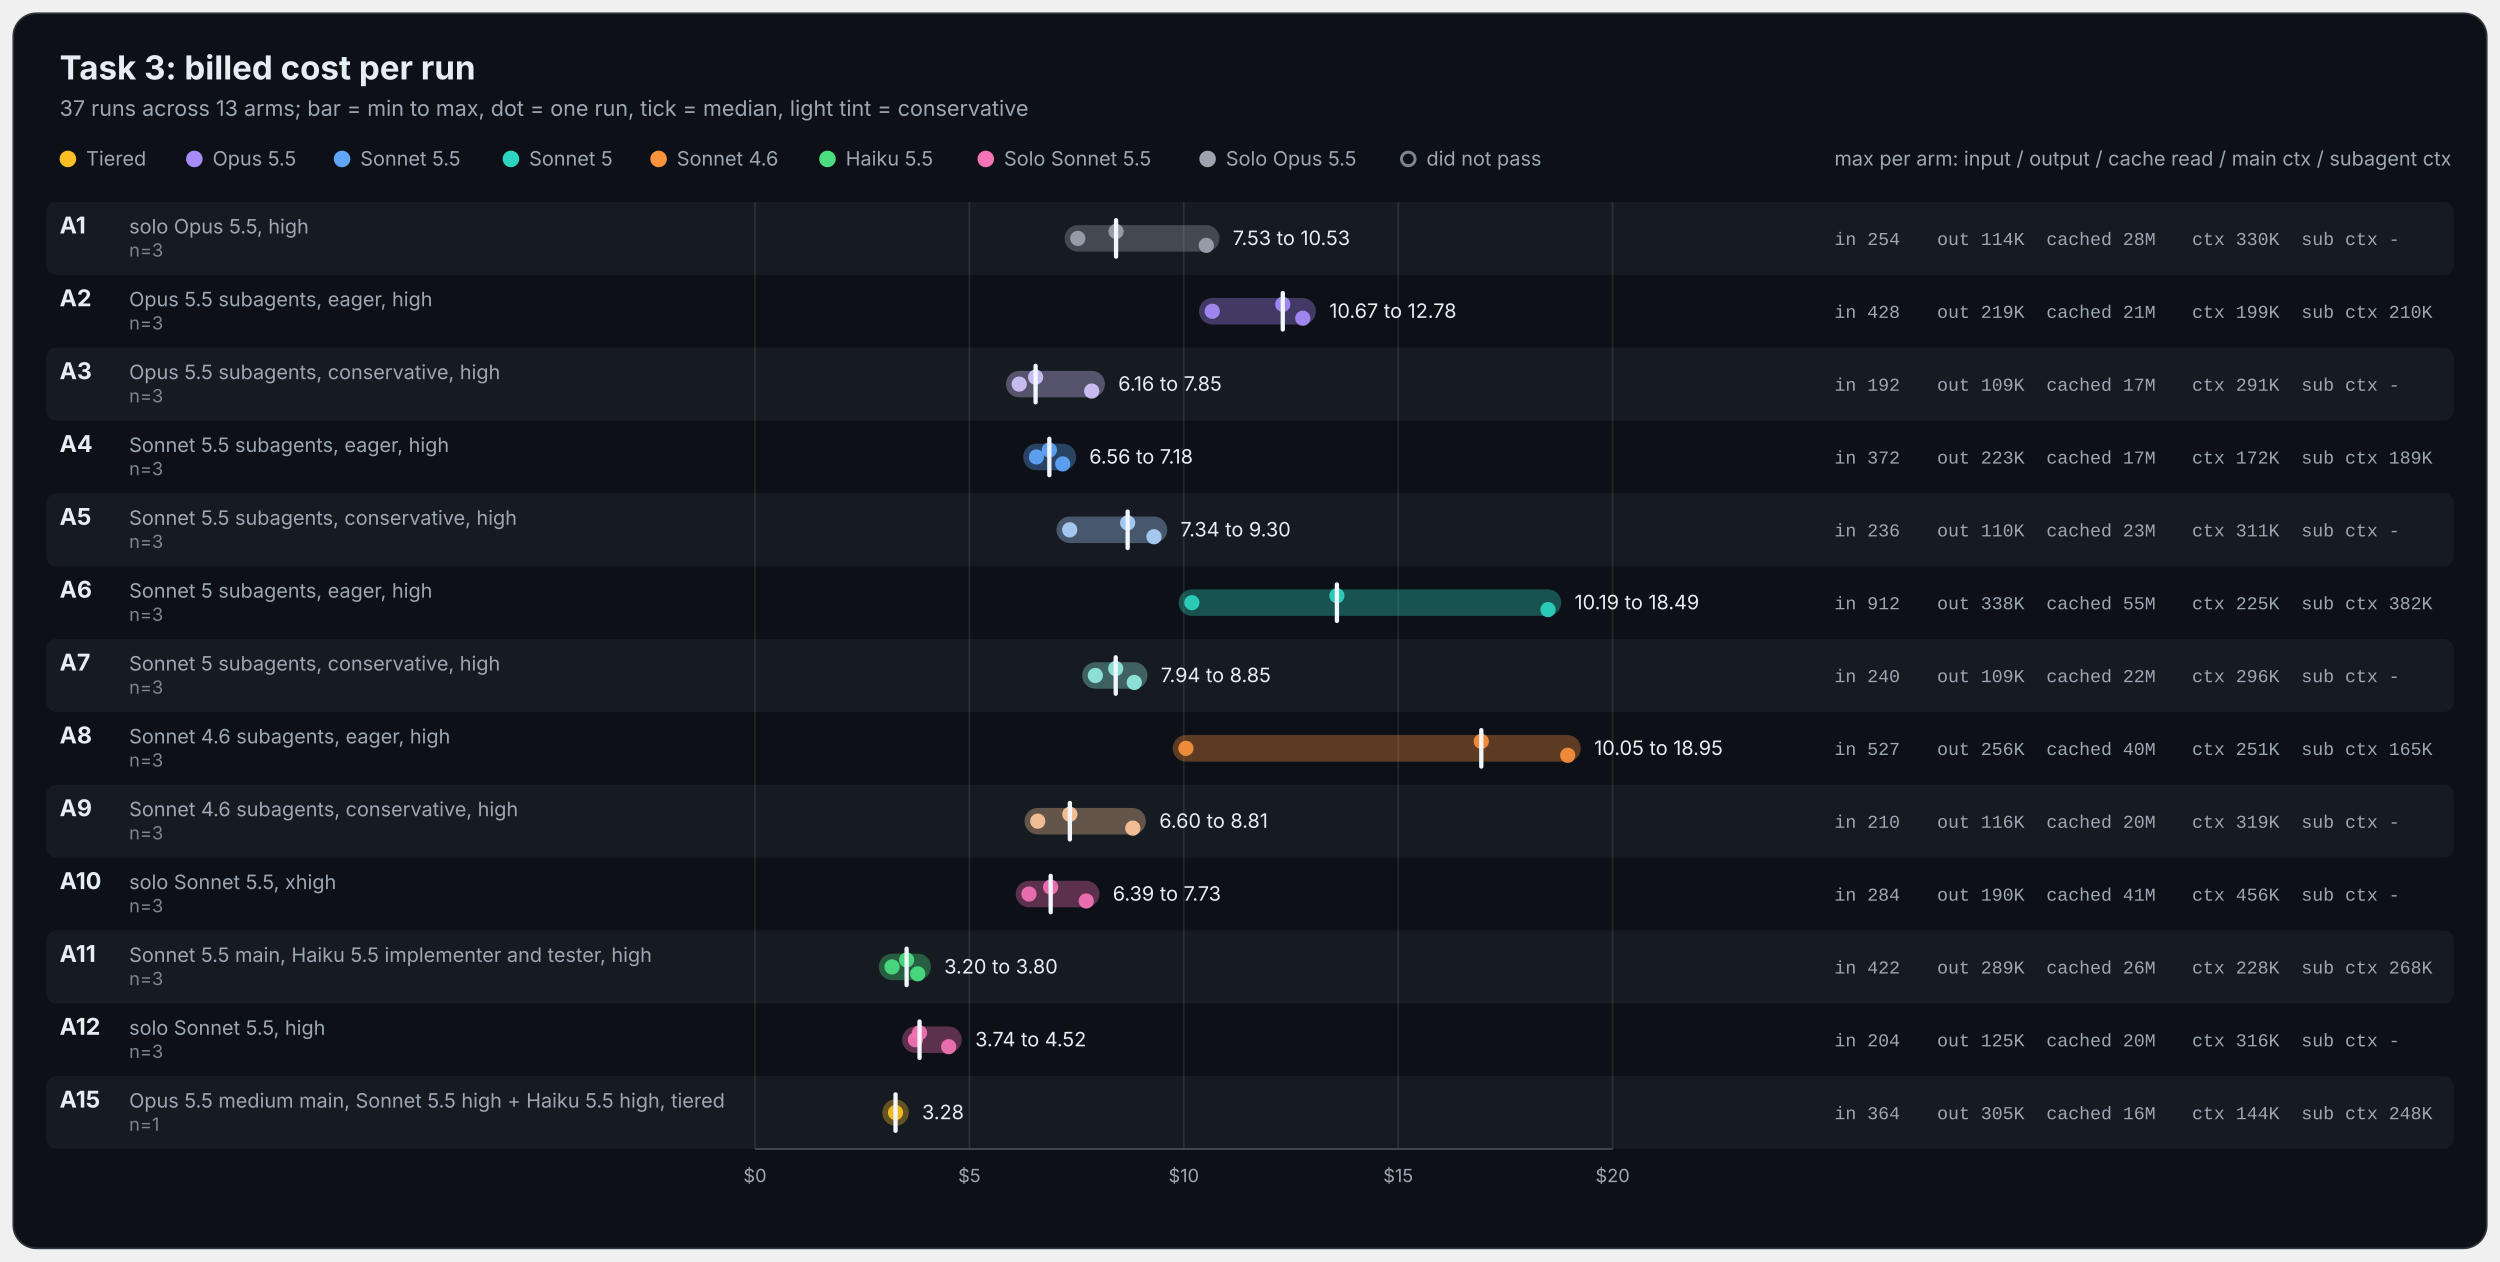
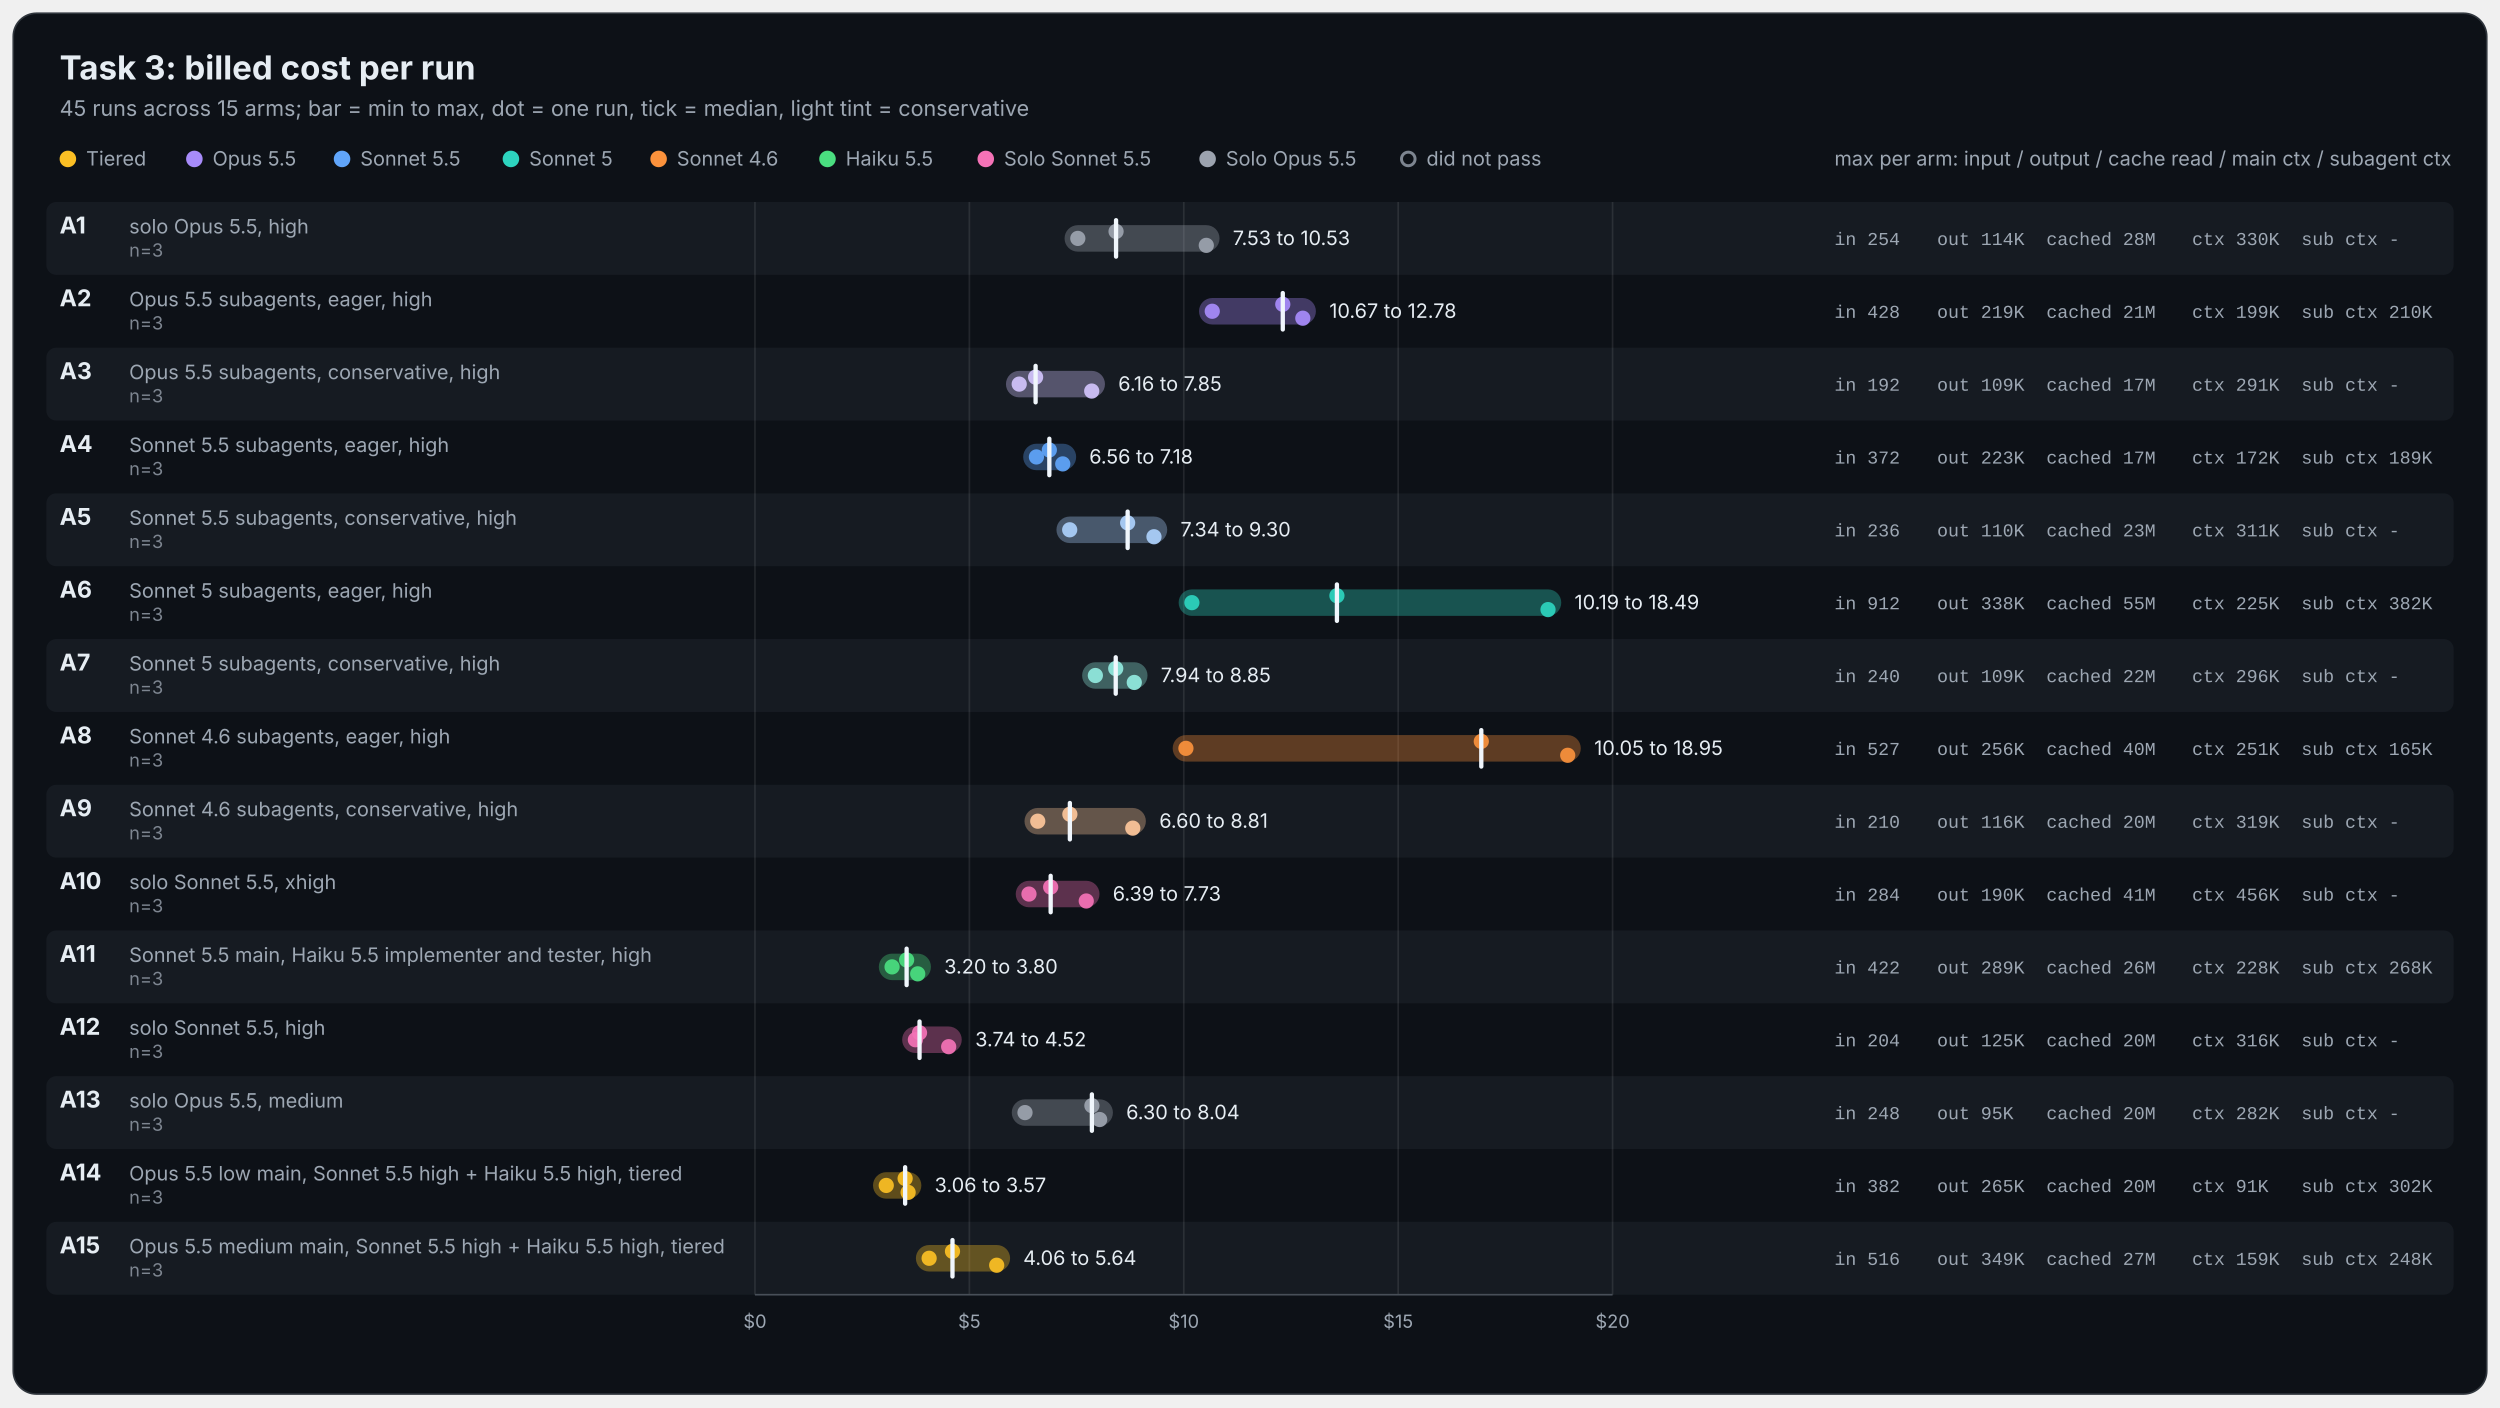
- <svg xmlns="http://www.w3.org/2000/svg" width="1510" height="762.0" viewBox="0 0 1510 762.0" role="img" aria-label="Task 3: billed cost per run" font-family="-apple-system, &quot;Segoe UI&quot;, Inter, Roboto, &quot;Helvetica Neue&quot;, Arial, sans-serif">
-   <rect x="8" y="8" width="1494" height="746.0" rx="14" fill="#0d1117" stroke="#30363d" stroke-width="1" />
+ <svg xmlns="http://www.w3.org/2000/svg" width="1510" height="850.0" viewBox="0 0 1510 850.0" role="img" aria-label="Task 3: billed cost per run" font-family="-apple-system, &quot;Segoe UI&quot;, Inter, Roboto, &quot;Helvetica Neue&quot;, Arial, sans-serif">
+   <rect x="8" y="8" width="1494" height="834.0" rx="14" fill="#0d1117" stroke="#30363d" stroke-width="1" />
  <text x="36.0" y="48.0" font-size="20" font-weight="700" fill="#e6edf3" text-anchor="start">Task 3: billed cost per run</text>
-   <text x="36.0" y="70.0" font-size="13" font-weight="400" fill="#9da7b3" text-anchor="start">37 runs across 13 arms; bar = min to max, dot = one run, tick = median, light tint = conservative</text>
+   <text x="36.0" y="70.0" font-size="13" font-weight="400" fill="#9da7b3" text-anchor="start">45 runs across 15 arms; bar = min to max, dot = one run, tick = median, light tint = conservative</text>
  <circle cx="41.0" cy="96.0" r="5" fill="#fbbf24" />
  <text x="52.0" y="100.0" font-size="12" font-weight="400" fill="#9da7b3" text-anchor="start">Tiered</text>
  <circle cx="117.4" cy="96.0" r="5" fill="#a78bfa" />
  <text x="128.4" y="100.0" font-size="12" font-weight="400" fill="#9da7b3" text-anchor="start">Opus 5.5</text>
  <circle cx="206.6" cy="96.0" r="5" fill="#60a5fa" />
  <text x="217.6" y="100.0" font-size="12" font-weight="400" fill="#9da7b3" text-anchor="start">Sonnet 5.5</text>
  <circle cx="308.6" cy="96.0" r="5" fill="#2dd4bf" />
  <text x="319.6" y="100.0" font-size="12" font-weight="400" fill="#9da7b3" text-anchor="start">Sonnet 5</text>
  <circle cx="397.8" cy="96.0" r="5" fill="#fb923c" />
  <text x="408.8" y="100.0" font-size="12" font-weight="400" fill="#9da7b3" text-anchor="start">Sonnet 4.6</text>
  <circle cx="499.8" cy="96.0" r="5" fill="#4ade80" />
  <text x="510.8" y="100.0" font-size="12" font-weight="400" fill="#9da7b3" text-anchor="start">Haiku 5.5</text>
  <circle cx="595.4" cy="96.0" r="5" fill="#f472b6" />
  <text x="606.4" y="100.0" font-size="12" font-weight="400" fill="#9da7b3" text-anchor="start">Solo Sonnet 5.5</text>
  <circle cx="729.4" cy="96.0" r="5" fill="#9ca3af" />
  <text x="740.4" y="100.0" font-size="12" font-weight="400" fill="#9da7b3" text-anchor="start">Solo Opus 5.5</text>
  <circle cx="850.6" cy="96.0" r="4.1" fill="#0d1117" stroke="#7d8590" stroke-width="1.8" />
  <text x="861.6" y="100.0" font-size="12" font-weight="400" fill="#9da7b3" text-anchor="start">did not pass</text>
  <text x="1108.0" y="100.0" font-size="12" font-weight="400" fill="#9da7b3" text-anchor="start">max per arm: input / output / cache read / main ctx / subagent ctx</text>
  <rect x="28" y="122.0" width="1454.0" height="44" rx="6" fill="#161b22" />
  <rect x="28" y="210.0" width="1454.0" height="44" rx="6" fill="#161b22" />
  <rect x="28" y="298.0" width="1454.0" height="44" rx="6" fill="#161b22" />
  <rect x="28" y="386.0" width="1454.0" height="44" rx="6" fill="#161b22" />
  <rect x="28" y="474.0" width="1454.0" height="44" rx="6" fill="#161b22" />
  <rect x="28" y="562.0" width="1454.0" height="44" rx="6" fill="#161b22" />
  <rect x="28" y="650.0" width="1454.0" height="44" rx="6" fill="#161b22" />
-   <line x1="456.0" y1="122.0" x2="456.0" y2="694.0" stroke="#ffffff" stroke-opacity="0.09" stroke-width="1" />
-   <text x="456.0" y="714.0" font-size="11" font-weight="400" fill="#9da7b3" text-anchor="middle">$0</text>
-   <line x1="585.5" y1="122.0" x2="585.5" y2="694.0" stroke="#ffffff" stroke-opacity="0.09" stroke-width="1" />
-   <text x="585.5" y="714.0" font-size="11" font-weight="400" fill="#9da7b3" text-anchor="middle">$5</text>
-   <line x1="715.0" y1="122.0" x2="715.0" y2="694.0" stroke="#ffffff" stroke-opacity="0.09" stroke-width="1" />
-   <text x="715.0" y="714.0" font-size="11" font-weight="400" fill="#9da7b3" text-anchor="middle">$10</text>
-   <line x1="844.5" y1="122.0" x2="844.5" y2="694.0" stroke="#ffffff" stroke-opacity="0.09" stroke-width="1" />
-   <text x="844.5" y="714.0" font-size="11" font-weight="400" fill="#9da7b3" text-anchor="middle">$15</text>
-   <line x1="974.0" y1="122.0" x2="974.0" y2="694.0" stroke="#ffffff" stroke-opacity="0.09" stroke-width="1" />
-   <text x="974.0" y="714.0" font-size="11" font-weight="400" fill="#9da7b3" text-anchor="middle">$20</text>
-   <line x1="456.0" y1="694.0" x2="974.0" y2="694.0" stroke="#484f58" stroke-width="1" />
+   <rect x="28" y="738.0" width="1454.0" height="44" rx="6" fill="#161b22" />
+   <line x1="456.0" y1="122.0" x2="456.0" y2="782.0" stroke="#ffffff" stroke-opacity="0.09" stroke-width="1" />
+   <text x="456.0" y="802.0" font-size="11" font-weight="400" fill="#9da7b3" text-anchor="middle">$0</text>
+   <line x1="585.5" y1="122.0" x2="585.5" y2="782.0" stroke="#ffffff" stroke-opacity="0.09" stroke-width="1" />
+   <text x="585.5" y="802.0" font-size="11" font-weight="400" fill="#9da7b3" text-anchor="middle">$5</text>
+   <line x1="715.0" y1="122.0" x2="715.0" y2="782.0" stroke="#ffffff" stroke-opacity="0.09" stroke-width="1" />
+   <text x="715.0" y="802.0" font-size="11" font-weight="400" fill="#9da7b3" text-anchor="middle">$10</text>
+   <line x1="844.5" y1="122.0" x2="844.5" y2="782.0" stroke="#ffffff" stroke-opacity="0.09" stroke-width="1" />
+   <text x="844.5" y="802.0" font-size="11" font-weight="400" fill="#9da7b3" text-anchor="middle">$15</text>
+   <line x1="974.0" y1="122.0" x2="974.0" y2="782.0" stroke="#ffffff" stroke-opacity="0.09" stroke-width="1" />
+   <text x="974.0" y="802.0" font-size="11" font-weight="400" fill="#9da7b3" text-anchor="middle">$20</text>
+   <line x1="456.0" y1="782.0" x2="974.0" y2="782.0" stroke="#484f58" stroke-width="1" />
  <text x="36.0" y="141.0" font-size="14" font-weight="700" fill="#e6edf3" text-anchor="start">A1</text>
  <text x="78.0" y="141.0" font-size="12" font-weight="400" fill="#9da7b3" text-anchor="start">solo Opus 5.5, high</text>
  <text x="78.0" y="155.0" font-size="11" font-weight="400" fill="#7d8590" text-anchor="start">n=3</text>
  <rect x="643.0" y="136.0" width="93.6" height="16" rx="8.0" fill="#9ca3af" fill-opacity="0.34" />
  <circle cx="651.0" cy="144.0" r="4.6" fill="#9ca3af" fill-opacity="0.92" />
  <circle cx="674.1" cy="139.8" r="4.6" fill="#9ca3af" fill-opacity="0.92" />
  <circle cx="728.6" cy="148.2" r="4.6" fill="#9ca3af" fill-opacity="0.92" />
  <line x1="674.1" y1="133.0" x2="674.1" y2="155.0" stroke="#f0f6fc" stroke-width="2.6" stroke-linecap="round" />
  <text x="744.6" y="148.0" font-size="12" font-weight="400" fill="#e6edf3" text-anchor="start">7.53 to 10.53</text>
  <text x="1108.0" y="148.0" font-size="11" fill="#9da7b3" font-family="ui-monospace, SFMono-Regular, Menlo, Consolas, &quot;Liberation Mono&quot;, monospace">in 254</text>
  <text x="1170.0" y="148.0" font-size="11" fill="#9da7b3" font-family="ui-monospace, SFMono-Regular, Menlo, Consolas, &quot;Liberation Mono&quot;, monospace">out 114K</text>
  <text x="1236.0" y="148.0" font-size="11" fill="#9da7b3" font-family="ui-monospace, SFMono-Regular, Menlo, Consolas, &quot;Liberation Mono&quot;, monospace">cached 28M</text>
  <text x="1324.0" y="148.0" font-size="11" fill="#9da7b3" font-family="ui-monospace, SFMono-Regular, Menlo, Consolas, &quot;Liberation Mono&quot;, monospace">ctx 330K</text>
  <text x="1390.0" y="148.0" font-size="11" fill="#9da7b3" font-family="ui-monospace, SFMono-Regular, Menlo, Consolas, &quot;Liberation Mono&quot;, monospace">sub ctx -</text>
  <text x="36.0" y="185.0" font-size="14" font-weight="700" fill="#e6edf3" text-anchor="start">A2</text>
  <text x="78.0" y="185.0" font-size="12" font-weight="400" fill="#9da7b3" text-anchor="start">Opus 5.5 subagents, eager, high</text>
  <text x="78.0" y="199.0" font-size="11" font-weight="400" fill="#7d8590" text-anchor="start">n=3</text>
  <rect x="724.2" y="180.0" width="70.6" height="16" rx="8.0" fill="#a78bfa" fill-opacity="0.34" />
  <circle cx="732.2" cy="188.0" r="4.6" fill="#a78bfa" fill-opacity="0.92" />
  <circle cx="774.8" cy="183.8" r="4.6" fill="#a78bfa" fill-opacity="0.92" />
  <circle cx="786.9" cy="192.2" r="4.6" fill="#a78bfa" fill-opacity="0.92" />
  <line x1="774.8" y1="177.0" x2="774.8" y2="199.0" stroke="#f0f6fc" stroke-width="2.6" stroke-linecap="round" />
  <text x="802.9" y="192.0" font-size="12" font-weight="400" fill="#e6edf3" text-anchor="start">10.67 to 12.78</text>
  <text x="1108.0" y="192.0" font-size="11" fill="#9da7b3" font-family="ui-monospace, SFMono-Regular, Menlo, Consolas, &quot;Liberation Mono&quot;, monospace">in 428</text>
  <text x="1170.0" y="192.0" font-size="11" fill="#9da7b3" font-family="ui-monospace, SFMono-Regular, Menlo, Consolas, &quot;Liberation Mono&quot;, monospace">out 219K</text>
  <text x="1236.0" y="192.0" font-size="11" fill="#9da7b3" font-family="ui-monospace, SFMono-Regular, Menlo, Consolas, &quot;Liberation Mono&quot;, monospace">cached 21M</text>
  <text x="1324.0" y="192.0" font-size="11" fill="#9da7b3" font-family="ui-monospace, SFMono-Regular, Menlo, Consolas, &quot;Liberation Mono&quot;, monospace">ctx 199K</text>
  <text x="1390.0" y="192.0" font-size="11" fill="#9da7b3" font-family="ui-monospace, SFMono-Regular, Menlo, Consolas, &quot;Liberation Mono&quot;, monospace">sub ctx 210K</text>
  <text x="36.0" y="229.0" font-size="14" font-weight="700" fill="#e6edf3" text-anchor="start">A3</text>
  <text x="78.0" y="229.0" font-size="12" font-weight="400" fill="#9da7b3" text-anchor="start">Opus 5.5 subagents, conservative, high</text>
  <text x="78.0" y="243.0" font-size="11" font-weight="400" fill="#7d8590" text-anchor="start">n=3</text>
  <rect x="607.6" y="224.0" width="59.8" height="16" rx="8.0" fill="#d1c3fc" fill-opacity="0.34" />
  <circle cx="615.6" cy="232.0" r="4.6" fill="#d1c3fc" fill-opacity="0.92" />
  <circle cx="625.5" cy="227.8" r="4.6" fill="#d1c3fc" fill-opacity="0.92" />
  <circle cx="659.4" cy="236.2" r="4.6" fill="#d1c3fc" fill-opacity="0.92" />
  <line x1="625.5" y1="221.0" x2="625.5" y2="243.0" stroke="#f0f6fc" stroke-width="2.6" stroke-linecap="round" />
  <text x="675.4" y="236.0" font-size="12" font-weight="400" fill="#e6edf3" text-anchor="start">6.16 to 7.85</text>
  <text x="1108.0" y="236.0" font-size="11" fill="#9da7b3" font-family="ui-monospace, SFMono-Regular, Menlo, Consolas, &quot;Liberation Mono&quot;, monospace">in 192</text>
  <text x="1170.0" y="236.0" font-size="11" fill="#9da7b3" font-family="ui-monospace, SFMono-Regular, Menlo, Consolas, &quot;Liberation Mono&quot;, monospace">out 109K</text>
  <text x="1236.0" y="236.0" font-size="11" fill="#9da7b3" font-family="ui-monospace, SFMono-Regular, Menlo, Consolas, &quot;Liberation Mono&quot;, monospace">cached 17M</text>
  <text x="1324.0" y="236.0" font-size="11" fill="#9da7b3" font-family="ui-monospace, SFMono-Regular, Menlo, Consolas, &quot;Liberation Mono&quot;, monospace">ctx 291K</text>
  <text x="1390.0" y="236.0" font-size="11" fill="#9da7b3" font-family="ui-monospace, SFMono-Regular, Menlo, Consolas, &quot;Liberation Mono&quot;, monospace">sub ctx -</text>
  <text x="36.0" y="273.0" font-size="14" font-weight="700" fill="#e6edf3" text-anchor="start">A4</text>
  <text x="78.0" y="273.0" font-size="12" font-weight="400" fill="#9da7b3" text-anchor="start">Sonnet 5.5 subagents, eager, high</text>
  <text x="78.0" y="287.0" font-size="11" font-weight="400" fill="#7d8590" text-anchor="start">n=3</text>
  <rect x="618.0" y="268.0" width="32.0" height="16" rx="8.0" fill="#60a5fa" fill-opacity="0.34" />
  <circle cx="626.0" cy="276.0" r="4.6" fill="#60a5fa" fill-opacity="0.92" />
  <circle cx="633.8" cy="271.8" r="4.6" fill="#60a5fa" fill-opacity="0.92" />
  <circle cx="641.9" cy="280.2" r="4.6" fill="#60a5fa" fill-opacity="0.92" />
  <line x1="633.8" y1="265.0" x2="633.8" y2="287.0" stroke="#f0f6fc" stroke-width="2.6" stroke-linecap="round" />
  <text x="657.9" y="280.0" font-size="12" font-weight="400" fill="#e6edf3" text-anchor="start">6.56 to 7.18</text>
  <text x="1108.0" y="280.0" font-size="11" fill="#9da7b3" font-family="ui-monospace, SFMono-Regular, Menlo, Consolas, &quot;Liberation Mono&quot;, monospace">in 372</text>
  <text x="1170.0" y="280.0" font-size="11" fill="#9da7b3" font-family="ui-monospace, SFMono-Regular, Menlo, Consolas, &quot;Liberation Mono&quot;, monospace">out 223K</text>
  <text x="1236.0" y="280.0" font-size="11" fill="#9da7b3" font-family="ui-monospace, SFMono-Regular, Menlo, Consolas, &quot;Liberation Mono&quot;, monospace">cached 17M</text>
  <text x="1324.0" y="280.0" font-size="11" fill="#9da7b3" font-family="ui-monospace, SFMono-Regular, Menlo, Consolas, &quot;Liberation Mono&quot;, monospace">ctx 172K</text>
  <text x="1390.0" y="280.0" font-size="11" fill="#9da7b3" font-family="ui-monospace, SFMono-Regular, Menlo, Consolas, &quot;Liberation Mono&quot;, monospace">sub ctx 189K</text>
  <text x="36.0" y="317.0" font-size="14" font-weight="700" fill="#e6edf3" text-anchor="start">A5</text>
  <text x="78.0" y="317.0" font-size="12" font-weight="400" fill="#9da7b3" text-anchor="start">Sonnet 5.5 subagents, conservative, high</text>
  <text x="78.0" y="331.0" font-size="11" font-weight="400" fill="#7d8590" text-anchor="start">n=3</text>
  <rect x="638.1" y="312.0" width="66.9" height="16" rx="8.0" fill="#acd0fc" fill-opacity="0.34" />
  <circle cx="646.1" cy="320.0" r="4.6" fill="#acd0fc" fill-opacity="0.92" />
  <circle cx="681.1" cy="315.8" r="4.6" fill="#acd0fc" fill-opacity="0.92" />
  <circle cx="697.0" cy="324.2" r="4.6" fill="#acd0fc" fill-opacity="0.92" />
  <line x1="681.1" y1="309.0" x2="681.1" y2="331.0" stroke="#f0f6fc" stroke-width="2.6" stroke-linecap="round" />
  <text x="713.0" y="324.0" font-size="12" font-weight="400" fill="#e6edf3" text-anchor="start">7.34 to 9.30</text>
  <text x="1108.0" y="324.0" font-size="11" fill="#9da7b3" font-family="ui-monospace, SFMono-Regular, Menlo, Consolas, &quot;Liberation Mono&quot;, monospace">in 236</text>
  <text x="1170.0" y="324.0" font-size="11" fill="#9da7b3" font-family="ui-monospace, SFMono-Regular, Menlo, Consolas, &quot;Liberation Mono&quot;, monospace">out 110K</text>
  <text x="1236.0" y="324.0" font-size="11" fill="#9da7b3" font-family="ui-monospace, SFMono-Regular, Menlo, Consolas, &quot;Liberation Mono&quot;, monospace">cached 23M</text>
  <text x="1324.0" y="324.0" font-size="11" fill="#9da7b3" font-family="ui-monospace, SFMono-Regular, Menlo, Consolas, &quot;Liberation Mono&quot;, monospace">ctx 311K</text>
  <text x="1390.0" y="324.0" font-size="11" fill="#9da7b3" font-family="ui-monospace, SFMono-Regular, Menlo, Consolas, &quot;Liberation Mono&quot;, monospace">sub ctx -</text>
  <text x="36.0" y="361.0" font-size="14" font-weight="700" fill="#e6edf3" text-anchor="start">A6</text>
  <text x="78.0" y="361.0" font-size="12" font-weight="400" fill="#9da7b3" text-anchor="start">Sonnet 5 subagents, eager, high</text>
  <text x="78.0" y="375.0" font-size="11" font-weight="400" fill="#7d8590" text-anchor="start">n=3</text>
  <rect x="711.9" y="356.0" width="231.1" height="16" rx="8.0" fill="#2dd4bf" fill-opacity="0.34" />
  <circle cx="719.9" cy="364.0" r="4.6" fill="#2dd4bf" fill-opacity="0.92" />
  <circle cx="807.5" cy="359.8" r="4.6" fill="#2dd4bf" fill-opacity="0.92" />
  <circle cx="935.0" cy="368.2" r="4.6" fill="#2dd4bf" fill-opacity="0.92" />
  <line x1="807.5" y1="353.0" x2="807.5" y2="375.0" stroke="#f0f6fc" stroke-width="2.6" stroke-linecap="round" />
  <text x="951.0" y="368.0" font-size="12" font-weight="400" fill="#e6edf3" text-anchor="start">10.19 to 18.49</text>
  <text x="1108.0" y="368.0" font-size="11" fill="#9da7b3" font-family="ui-monospace, SFMono-Regular, Menlo, Consolas, &quot;Liberation Mono&quot;, monospace">in 912</text>
  <text x="1170.0" y="368.0" font-size="11" fill="#9da7b3" font-family="ui-monospace, SFMono-Regular, Menlo, Consolas, &quot;Liberation Mono&quot;, monospace">out 338K</text>
  <text x="1236.0" y="368.0" font-size="11" fill="#9da7b3" font-family="ui-monospace, SFMono-Regular, Menlo, Consolas, &quot;Liberation Mono&quot;, monospace">cached 55M</text>
  <text x="1324.0" y="368.0" font-size="11" fill="#9da7b3" font-family="ui-monospace, SFMono-Regular, Menlo, Consolas, &quot;Liberation Mono&quot;, monospace">ctx 225K</text>
  <text x="1390.0" y="368.0" font-size="11" fill="#9da7b3" font-family="ui-monospace, SFMono-Regular, Menlo, Consolas, &quot;Liberation Mono&quot;, monospace">sub ctx 382K</text>
  <text x="36.0" y="405.0" font-size="14" font-weight="700" fill="#e6edf3" text-anchor="start">A7</text>
  <text x="78.0" y="405.0" font-size="12" font-weight="400" fill="#9da7b3" text-anchor="start">Sonnet 5 subagents, conservative, high</text>
  <text x="78.0" y="419.0" font-size="11" font-weight="400" fill="#7d8590" text-anchor="start">n=3</text>
  <rect x="653.6" y="400.0" width="39.5" height="16" rx="8.0" fill="#92e9de" fill-opacity="0.34" />
  <circle cx="661.6" cy="408.0" r="4.6" fill="#92e9de" fill-opacity="0.92" />
  <circle cx="673.9" cy="403.8" r="4.6" fill="#92e9de" fill-opacity="0.92" />
  <circle cx="685.1" cy="412.2" r="4.6" fill="#92e9de" fill-opacity="0.92" />
  <line x1="673.9" y1="397.0" x2="673.9" y2="419.0" stroke="#f0f6fc" stroke-width="2.6" stroke-linecap="round" />
  <text x="701.1" y="412.0" font-size="12" font-weight="400" fill="#e6edf3" text-anchor="start">7.94 to 8.85</text>
  <text x="1108.0" y="412.0" font-size="11" fill="#9da7b3" font-family="ui-monospace, SFMono-Regular, Menlo, Consolas, &quot;Liberation Mono&quot;, monospace">in 240</text>
  <text x="1170.0" y="412.0" font-size="11" fill="#9da7b3" font-family="ui-monospace, SFMono-Regular, Menlo, Consolas, &quot;Liberation Mono&quot;, monospace">out 109K</text>
  <text x="1236.0" y="412.0" font-size="11" fill="#9da7b3" font-family="ui-monospace, SFMono-Regular, Menlo, Consolas, &quot;Liberation Mono&quot;, monospace">cached 22M</text>
  <text x="1324.0" y="412.0" font-size="11" fill="#9da7b3" font-family="ui-monospace, SFMono-Regular, Menlo, Consolas, &quot;Liberation Mono&quot;, monospace">ctx 296K</text>
  <text x="1390.0" y="412.0" font-size="11" fill="#9da7b3" font-family="ui-monospace, SFMono-Regular, Menlo, Consolas, &quot;Liberation Mono&quot;, monospace">sub ctx -</text>
  <text x="36.0" y="449.0" font-size="14" font-weight="700" fill="#e6edf3" text-anchor="start">A8</text>
  <text x="78.0" y="449.0" font-size="12" font-weight="400" fill="#9da7b3" text-anchor="start">Sonnet 4.6 subagents, eager, high</text>
  <text x="78.0" y="463.0" font-size="11" font-weight="400" fill="#7d8590" text-anchor="start">n=3</text>
  <rect x="708.3" y="444.0" width="246.5" height="16" rx="8.0" fill="#fb923c" fill-opacity="0.34" />
  <circle cx="716.3" cy="452.0" r="4.6" fill="#fb923c" fill-opacity="0.92" />
  <circle cx="894.7" cy="447.8" r="4.6" fill="#fb923c" fill-opacity="0.92" />
  <circle cx="946.9" cy="456.2" r="4.6" fill="#fb923c" fill-opacity="0.92" />
  <line x1="894.7" y1="441.0" x2="894.7" y2="463.0" stroke="#f0f6fc" stroke-width="2.6" stroke-linecap="round" />
  <text x="962.9" y="456.0" font-size="12" font-weight="400" fill="#e6edf3" text-anchor="start">10.05 to 18.95</text>
  <text x="1108.0" y="456.0" font-size="11" fill="#9da7b3" font-family="ui-monospace, SFMono-Regular, Menlo, Consolas, &quot;Liberation Mono&quot;, monospace">in 527</text>
  <text x="1170.0" y="456.0" font-size="11" fill="#9da7b3" font-family="ui-monospace, SFMono-Regular, Menlo, Consolas, &quot;Liberation Mono&quot;, monospace">out 256K</text>
  <text x="1236.0" y="456.0" font-size="11" fill="#9da7b3" font-family="ui-monospace, SFMono-Regular, Menlo, Consolas, &quot;Liberation Mono&quot;, monospace">cached 40M</text>
  <text x="1324.0" y="456.0" font-size="11" fill="#9da7b3" font-family="ui-monospace, SFMono-Regular, Menlo, Consolas, &quot;Liberation Mono&quot;, monospace">ctx 251K</text>
  <text x="1390.0" y="456.0" font-size="11" fill="#9da7b3" font-family="ui-monospace, SFMono-Regular, Menlo, Consolas, &quot;Liberation Mono&quot;, monospace">sub ctx 165K</text>
  <text x="36.0" y="493.0" font-size="14" font-weight="700" fill="#e6edf3" text-anchor="start">A9</text>
  <text x="78.0" y="493.0" font-size="12" font-weight="400" fill="#9da7b3" text-anchor="start">Sonnet 4.6 subagents, conservative, high</text>
  <text x="78.0" y="507.0" font-size="11" font-weight="400" fill="#7d8590" text-anchor="start">n=3</text>
  <rect x="618.8" y="488.0" width="73.3" height="16" rx="8.0" fill="#fdc69a" fill-opacity="0.34" />
  <circle cx="626.8" cy="496.0" r="4.6" fill="#fdc69a" fill-opacity="0.92" />
  <circle cx="646.2" cy="491.8" r="4.6" fill="#fdc69a" fill-opacity="0.92" />
  <circle cx="684.2" cy="500.2" r="4.6" fill="#fdc69a" fill-opacity="0.92" />
  <line x1="646.2" y1="485.0" x2="646.2" y2="507.0" stroke="#f0f6fc" stroke-width="2.6" stroke-linecap="round" />
  <text x="700.2" y="500.0" font-size="12" font-weight="400" fill="#e6edf3" text-anchor="start">6.60 to 8.81</text>
  <text x="1108.0" y="500.0" font-size="11" fill="#9da7b3" font-family="ui-monospace, SFMono-Regular, Menlo, Consolas, &quot;Liberation Mono&quot;, monospace">in 210</text>
  <text x="1170.0" y="500.0" font-size="11" fill="#9da7b3" font-family="ui-monospace, SFMono-Regular, Menlo, Consolas, &quot;Liberation Mono&quot;, monospace">out 116K</text>
  <text x="1236.0" y="500.0" font-size="11" fill="#9da7b3" font-family="ui-monospace, SFMono-Regular, Menlo, Consolas, &quot;Liberation Mono&quot;, monospace">cached 20M</text>
  <text x="1324.0" y="500.0" font-size="11" fill="#9da7b3" font-family="ui-monospace, SFMono-Regular, Menlo, Consolas, &quot;Liberation Mono&quot;, monospace">ctx 319K</text>
  <text x="1390.0" y="500.0" font-size="11" fill="#9da7b3" font-family="ui-monospace, SFMono-Regular, Menlo, Consolas, &quot;Liberation Mono&quot;, monospace">sub ctx -</text>
  <text x="36.0" y="537.0" font-size="14" font-weight="700" fill="#e6edf3" text-anchor="start">A10</text>
  <text x="78.0" y="537.0" font-size="12" font-weight="400" fill="#9da7b3" text-anchor="start">solo Sonnet 5.5, xhigh</text>
  <text x="78.0" y="551.0" font-size="11" font-weight="400" fill="#7d8590" text-anchor="start">n=3</text>
  <rect x="613.5" y="532.0" width="50.6" height="16" rx="8.0" fill="#f472b6" fill-opacity="0.34" />
  <circle cx="621.5" cy="540.0" r="4.6" fill="#f472b6" fill-opacity="0.92" />
  <circle cx="634.6" cy="535.8" r="4.6" fill="#f472b6" fill-opacity="0.92" />
  <circle cx="656.1" cy="544.2" r="4.6" fill="#f472b6" fill-opacity="0.92" />
  <line x1="634.6" y1="529.0" x2="634.6" y2="551.0" stroke="#f0f6fc" stroke-width="2.6" stroke-linecap="round" />
  <text x="672.1" y="544.0" font-size="12" font-weight="400" fill="#e6edf3" text-anchor="start">6.39 to 7.73</text>
  <text x="1108.0" y="544.0" font-size="11" fill="#9da7b3" font-family="ui-monospace, SFMono-Regular, Menlo, Consolas, &quot;Liberation Mono&quot;, monospace">in 284</text>
  <text x="1170.0" y="544.0" font-size="11" fill="#9da7b3" font-family="ui-monospace, SFMono-Regular, Menlo, Consolas, &quot;Liberation Mono&quot;, monospace">out 190K</text>
  <text x="1236.0" y="544.0" font-size="11" fill="#9da7b3" font-family="ui-monospace, SFMono-Regular, Menlo, Consolas, &quot;Liberation Mono&quot;, monospace">cached 41M</text>
  <text x="1324.0" y="544.0" font-size="11" fill="#9da7b3" font-family="ui-monospace, SFMono-Regular, Menlo, Consolas, &quot;Liberation Mono&quot;, monospace">ctx 456K</text>
  <text x="1390.0" y="544.0" font-size="11" fill="#9da7b3" font-family="ui-monospace, SFMono-Regular, Menlo, Consolas, &quot;Liberation Mono&quot;, monospace">sub ctx -</text>
  <text x="36.0" y="581.0" font-size="14" font-weight="700" fill="#e6edf3" text-anchor="start">A11</text>
  <text x="78.0" y="581.0" font-size="12" font-weight="400" fill="#9da7b3" text-anchor="start">Sonnet 5.5 main, Haiku 5.5 implementer and tester, high</text>
  <text x="78.0" y="595.0" font-size="11" font-weight="400" fill="#7d8590" text-anchor="start">n=3</text>
  <rect x="530.8" y="576.0" width="31.5" height="16" rx="8.0" fill="#4ade80" fill-opacity="0.34" />
  <circle cx="538.8" cy="584.0" r="4.6" fill="#4ade80" fill-opacity="0.92" />
  <circle cx="547.6" cy="579.8" r="4.6" fill="#4ade80" fill-opacity="0.92" />
  <circle cx="554.3" cy="588.2" r="4.6" fill="#4ade80" fill-opacity="0.92" />
  <line x1="547.6" y1="573.0" x2="547.6" y2="595.0" stroke="#f0f6fc" stroke-width="2.6" stroke-linecap="round" />
  <text x="570.3" y="588.0" font-size="12" font-weight="400" fill="#e6edf3" text-anchor="start">3.20 to 3.80</text>
  <text x="1108.0" y="588.0" font-size="11" fill="#9da7b3" font-family="ui-monospace, SFMono-Regular, Menlo, Consolas, &quot;Liberation Mono&quot;, monospace">in 422</text>
  <text x="1170.0" y="588.0" font-size="11" fill="#9da7b3" font-family="ui-monospace, SFMono-Regular, Menlo, Consolas, &quot;Liberation Mono&quot;, monospace">out 289K</text>
  <text x="1236.0" y="588.0" font-size="11" fill="#9da7b3" font-family="ui-monospace, SFMono-Regular, Menlo, Consolas, &quot;Liberation Mono&quot;, monospace">cached 26M</text>
  <text x="1324.0" y="588.0" font-size="11" fill="#9da7b3" font-family="ui-monospace, SFMono-Regular, Menlo, Consolas, &quot;Liberation Mono&quot;, monospace">ctx 228K</text>
  <text x="1390.0" y="588.0" font-size="11" fill="#9da7b3" font-family="ui-monospace, SFMono-Regular, Menlo, Consolas, &quot;Liberation Mono&quot;, monospace">sub ctx 268K</text>
  <text x="36.0" y="625.0" font-size="14" font-weight="700" fill="#e6edf3" text-anchor="start">A12</text>
  <text x="78.0" y="625.0" font-size="12" font-weight="400" fill="#9da7b3" text-anchor="start">solo Sonnet 5.5, high</text>
  <text x="78.0" y="639.0" font-size="11" font-weight="400" fill="#7d8590" text-anchor="start">n=3</text>
  <rect x="544.9" y="620.0" width="36.0" height="16" rx="8.0" fill="#f472b6" fill-opacity="0.34" />
  <circle cx="552.9" cy="628.0" r="4.6" fill="#f472b6" fill-opacity="0.92" />
  <circle cx="555.4" cy="623.8" r="4.6" fill="#f472b6" fill-opacity="0.92" />
  <circle cx="573.0" cy="632.2" r="4.6" fill="#f472b6" fill-opacity="0.92" />
  <line x1="555.4" y1="617.0" x2="555.4" y2="639.0" stroke="#f0f6fc" stroke-width="2.6" stroke-linecap="round" />
  <text x="589.0" y="632.0" font-size="12" font-weight="400" fill="#e6edf3" text-anchor="start">3.74 to 4.52</text>
  <text x="1108.0" y="632.0" font-size="11" fill="#9da7b3" font-family="ui-monospace, SFMono-Regular, Menlo, Consolas, &quot;Liberation Mono&quot;, monospace">in 204</text>
  <text x="1170.0" y="632.0" font-size="11" fill="#9da7b3" font-family="ui-monospace, SFMono-Regular, Menlo, Consolas, &quot;Liberation Mono&quot;, monospace">out 125K</text>
  <text x="1236.0" y="632.0" font-size="11" fill="#9da7b3" font-family="ui-monospace, SFMono-Regular, Menlo, Consolas, &quot;Liberation Mono&quot;, monospace">cached 20M</text>
  <text x="1324.0" y="632.0" font-size="11" fill="#9da7b3" font-family="ui-monospace, SFMono-Regular, Menlo, Consolas, &quot;Liberation Mono&quot;, monospace">ctx 316K</text>
  <text x="1390.0" y="632.0" font-size="11" fill="#9da7b3" font-family="ui-monospace, SFMono-Regular, Menlo, Consolas, &quot;Liberation Mono&quot;, monospace">sub ctx -</text>
-   <text x="36.0" y="669.0" font-size="14" font-weight="700" fill="#e6edf3" text-anchor="start">A15</text>
-   <text x="78.0" y="669.0" font-size="12" font-weight="400" fill="#9da7b3" text-anchor="start">Opus 5.5 medium main, Sonnet 5.5 high + Haiku 5.5 high, tiered</text>
-   <text x="78.0" y="683.0" font-size="11" font-weight="400" fill="#7d8590" text-anchor="start">n=1</text>
-   <rect x="532.9" y="664.0" width="16.0" height="16" rx="8.0" fill="#fbbf24" fill-opacity="0.34" />
-   <circle cx="540.9" cy="672.0" r="4.6" fill="#fbbf24" fill-opacity="0.92" />
-   <line x1="540.9" y1="661.0" x2="540.9" y2="683.0" stroke="#f0f6fc" stroke-width="2.6" stroke-linecap="round" />
-   <text x="556.9" y="676.0" font-size="12" font-weight="400" fill="#e6edf3" text-anchor="start">3.28</text>
-   <text x="1108.0" y="676.0" font-size="11" fill="#9da7b3" font-family="ui-monospace, SFMono-Regular, Menlo, Consolas, &quot;Liberation Mono&quot;, monospace">in 364</text>
-   <text x="1170.0" y="676.0" font-size="11" fill="#9da7b3" font-family="ui-monospace, SFMono-Regular, Menlo, Consolas, &quot;Liberation Mono&quot;, monospace">out 305K</text>
-   <text x="1236.0" y="676.0" font-size="11" fill="#9da7b3" font-family="ui-monospace, SFMono-Regular, Menlo, Consolas, &quot;Liberation Mono&quot;, monospace">cached 16M</text>
-   <text x="1324.0" y="676.0" font-size="11" fill="#9da7b3" font-family="ui-monospace, SFMono-Regular, Menlo, Consolas, &quot;Liberation Mono&quot;, monospace">ctx 144K</text>
-   <text x="1390.0" y="676.0" font-size="11" fill="#9da7b3" font-family="ui-monospace, SFMono-Regular, Menlo, Consolas, &quot;Liberation Mono&quot;, monospace">sub ctx 248K</text>
+   <text x="36.0" y="669.0" font-size="14" font-weight="700" fill="#e6edf3" text-anchor="start">A13</text>
+   <text x="78.0" y="669.0" font-size="12" font-weight="400" fill="#9da7b3" text-anchor="start">solo Opus 5.5, medium</text>
+   <text x="78.0" y="683.0" font-size="11" font-weight="400" fill="#7d8590" text-anchor="start">n=3</text>
+   <rect x="611.1" y="664.0" width="61.1" height="16" rx="8.0" fill="#9ca3af" fill-opacity="0.34" />
+   <circle cx="619.1" cy="672.0" r="4.6" fill="#9ca3af" fill-opacity="0.92" />
+   <circle cx="659.5" cy="667.8" r="4.6" fill="#9ca3af" fill-opacity="0.92" />
+   <circle cx="664.2" cy="676.2" r="4.6" fill="#9ca3af" fill-opacity="0.92" />
+   <line x1="659.5" y1="661.0" x2="659.5" y2="683.0" stroke="#f0f6fc" stroke-width="2.6" stroke-linecap="round" />
+   <text x="680.2" y="676.0" font-size="12" font-weight="400" fill="#e6edf3" text-anchor="start">6.30 to 8.04</text>
+   <text x="1108.0" y="676.0" font-size="11" fill="#9da7b3" font-family="ui-monospace, SFMono-Regular, Menlo, Consolas, &quot;Liberation Mono&quot;, monospace">in 248</text>
+   <text x="1170.0" y="676.0" font-size="11" fill="#9da7b3" font-family="ui-monospace, SFMono-Regular, Menlo, Consolas, &quot;Liberation Mono&quot;, monospace">out 95K</text>
+   <text x="1236.0" y="676.0" font-size="11" fill="#9da7b3" font-family="ui-monospace, SFMono-Regular, Menlo, Consolas, &quot;Liberation Mono&quot;, monospace">cached 20M</text>
+   <text x="1324.0" y="676.0" font-size="11" fill="#9da7b3" font-family="ui-monospace, SFMono-Regular, Menlo, Consolas, &quot;Liberation Mono&quot;, monospace">ctx 282K</text>
+   <text x="1390.0" y="676.0" font-size="11" fill="#9da7b3" font-family="ui-monospace, SFMono-Regular, Menlo, Consolas, &quot;Liberation Mono&quot;, monospace">sub ctx -</text>
+   <text x="36.0" y="713.0" font-size="14" font-weight="700" fill="#e6edf3" text-anchor="start">A14</text>
+   <text x="78.0" y="713.0" font-size="12" font-weight="400" fill="#9da7b3" text-anchor="start">Opus 5.5 low main, Sonnet 5.5 high + Haiku 5.5 high, tiered</text>
+   <text x="78.0" y="727.0" font-size="11" font-weight="400" fill="#7d8590" text-anchor="start">n=3</text>
+   <rect x="527.3" y="708.0" width="29.2" height="16" rx="8.0" fill="#fbbf24" fill-opacity="0.34" />
+   <circle cx="535.3" cy="716.0" r="4.6" fill="#fbbf24" fill-opacity="0.92" />
+   <circle cx="546.7" cy="711.8" r="4.6" fill="#fbbf24" fill-opacity="0.92" />
+   <circle cx="548.5" cy="720.2" r="4.6" fill="#fbbf24" fill-opacity="0.92" />
+   <line x1="546.7" y1="705.0" x2="546.7" y2="727.0" stroke="#f0f6fc" stroke-width="2.6" stroke-linecap="round" />
+   <text x="564.5" y="720.0" font-size="12" font-weight="400" fill="#e6edf3" text-anchor="start">3.06 to 3.57</text>
+   <text x="1108.0" y="720.0" font-size="11" fill="#9da7b3" font-family="ui-monospace, SFMono-Regular, Menlo, Consolas, &quot;Liberation Mono&quot;, monospace">in 382</text>
+   <text x="1170.0" y="720.0" font-size="11" fill="#9da7b3" font-family="ui-monospace, SFMono-Regular, Menlo, Consolas, &quot;Liberation Mono&quot;, monospace">out 265K</text>
+   <text x="1236.0" y="720.0" font-size="11" fill="#9da7b3" font-family="ui-monospace, SFMono-Regular, Menlo, Consolas, &quot;Liberation Mono&quot;, monospace">cached 20M</text>
+   <text x="1324.0" y="720.0" font-size="11" fill="#9da7b3" font-family="ui-monospace, SFMono-Regular, Menlo, Consolas, &quot;Liberation Mono&quot;, monospace">ctx 91K</text>
+   <text x="1390.0" y="720.0" font-size="11" fill="#9da7b3" font-family="ui-monospace, SFMono-Regular, Menlo, Consolas, &quot;Liberation Mono&quot;, monospace">sub ctx 302K</text>
+   <text x="36.0" y="757.0" font-size="14" font-weight="700" fill="#e6edf3" text-anchor="start">A15</text>
+   <text x="78.0" y="757.0" font-size="12" font-weight="400" fill="#9da7b3" text-anchor="start">Opus 5.5 medium main, Sonnet 5.5 high + Haiku 5.5 high, tiered</text>
+   <text x="78.0" y="771.0" font-size="11" font-weight="400" fill="#7d8590" text-anchor="start">n=3</text>
+   <rect x="553.2" y="752.0" width="56.9" height="16" rx="8.0" fill="#fbbf24" fill-opacity="0.34" />
+   <circle cx="561.2" cy="760.0" r="4.6" fill="#fbbf24" fill-opacity="0.92" />
+   <circle cx="575.3" cy="755.8" r="4.6" fill="#fbbf24" fill-opacity="0.92" />
+   <circle cx="602.0" cy="764.2" r="4.6" fill="#fbbf24" fill-opacity="0.92" />
+   <line x1="575.3" y1="749.0" x2="575.3" y2="771.0" stroke="#f0f6fc" stroke-width="2.6" stroke-linecap="round" />
+   <text x="618.0" y="764.0" font-size="12" font-weight="400" fill="#e6edf3" text-anchor="start">4.06 to 5.64</text>
+   <text x="1108.0" y="764.0" font-size="11" fill="#9da7b3" font-family="ui-monospace, SFMono-Regular, Menlo, Consolas, &quot;Liberation Mono&quot;, monospace">in 516</text>
+   <text x="1170.0" y="764.0" font-size="11" fill="#9da7b3" font-family="ui-monospace, SFMono-Regular, Menlo, Consolas, &quot;Liberation Mono&quot;, monospace">out 349K</text>
+   <text x="1236.0" y="764.0" font-size="11" fill="#9da7b3" font-family="ui-monospace, SFMono-Regular, Menlo, Consolas, &quot;Liberation Mono&quot;, monospace">cached 27M</text>
+   <text x="1324.0" y="764.0" font-size="11" fill="#9da7b3" font-family="ui-monospace, SFMono-Regular, Menlo, Consolas, &quot;Liberation Mono&quot;, monospace">ctx 159K</text>
+   <text x="1390.0" y="764.0" font-size="11" fill="#9da7b3" font-family="ui-monospace, SFMono-Regular, Menlo, Consolas, &quot;Liberation Mono&quot;, monospace">sub ctx 248K</text>
</svg>
